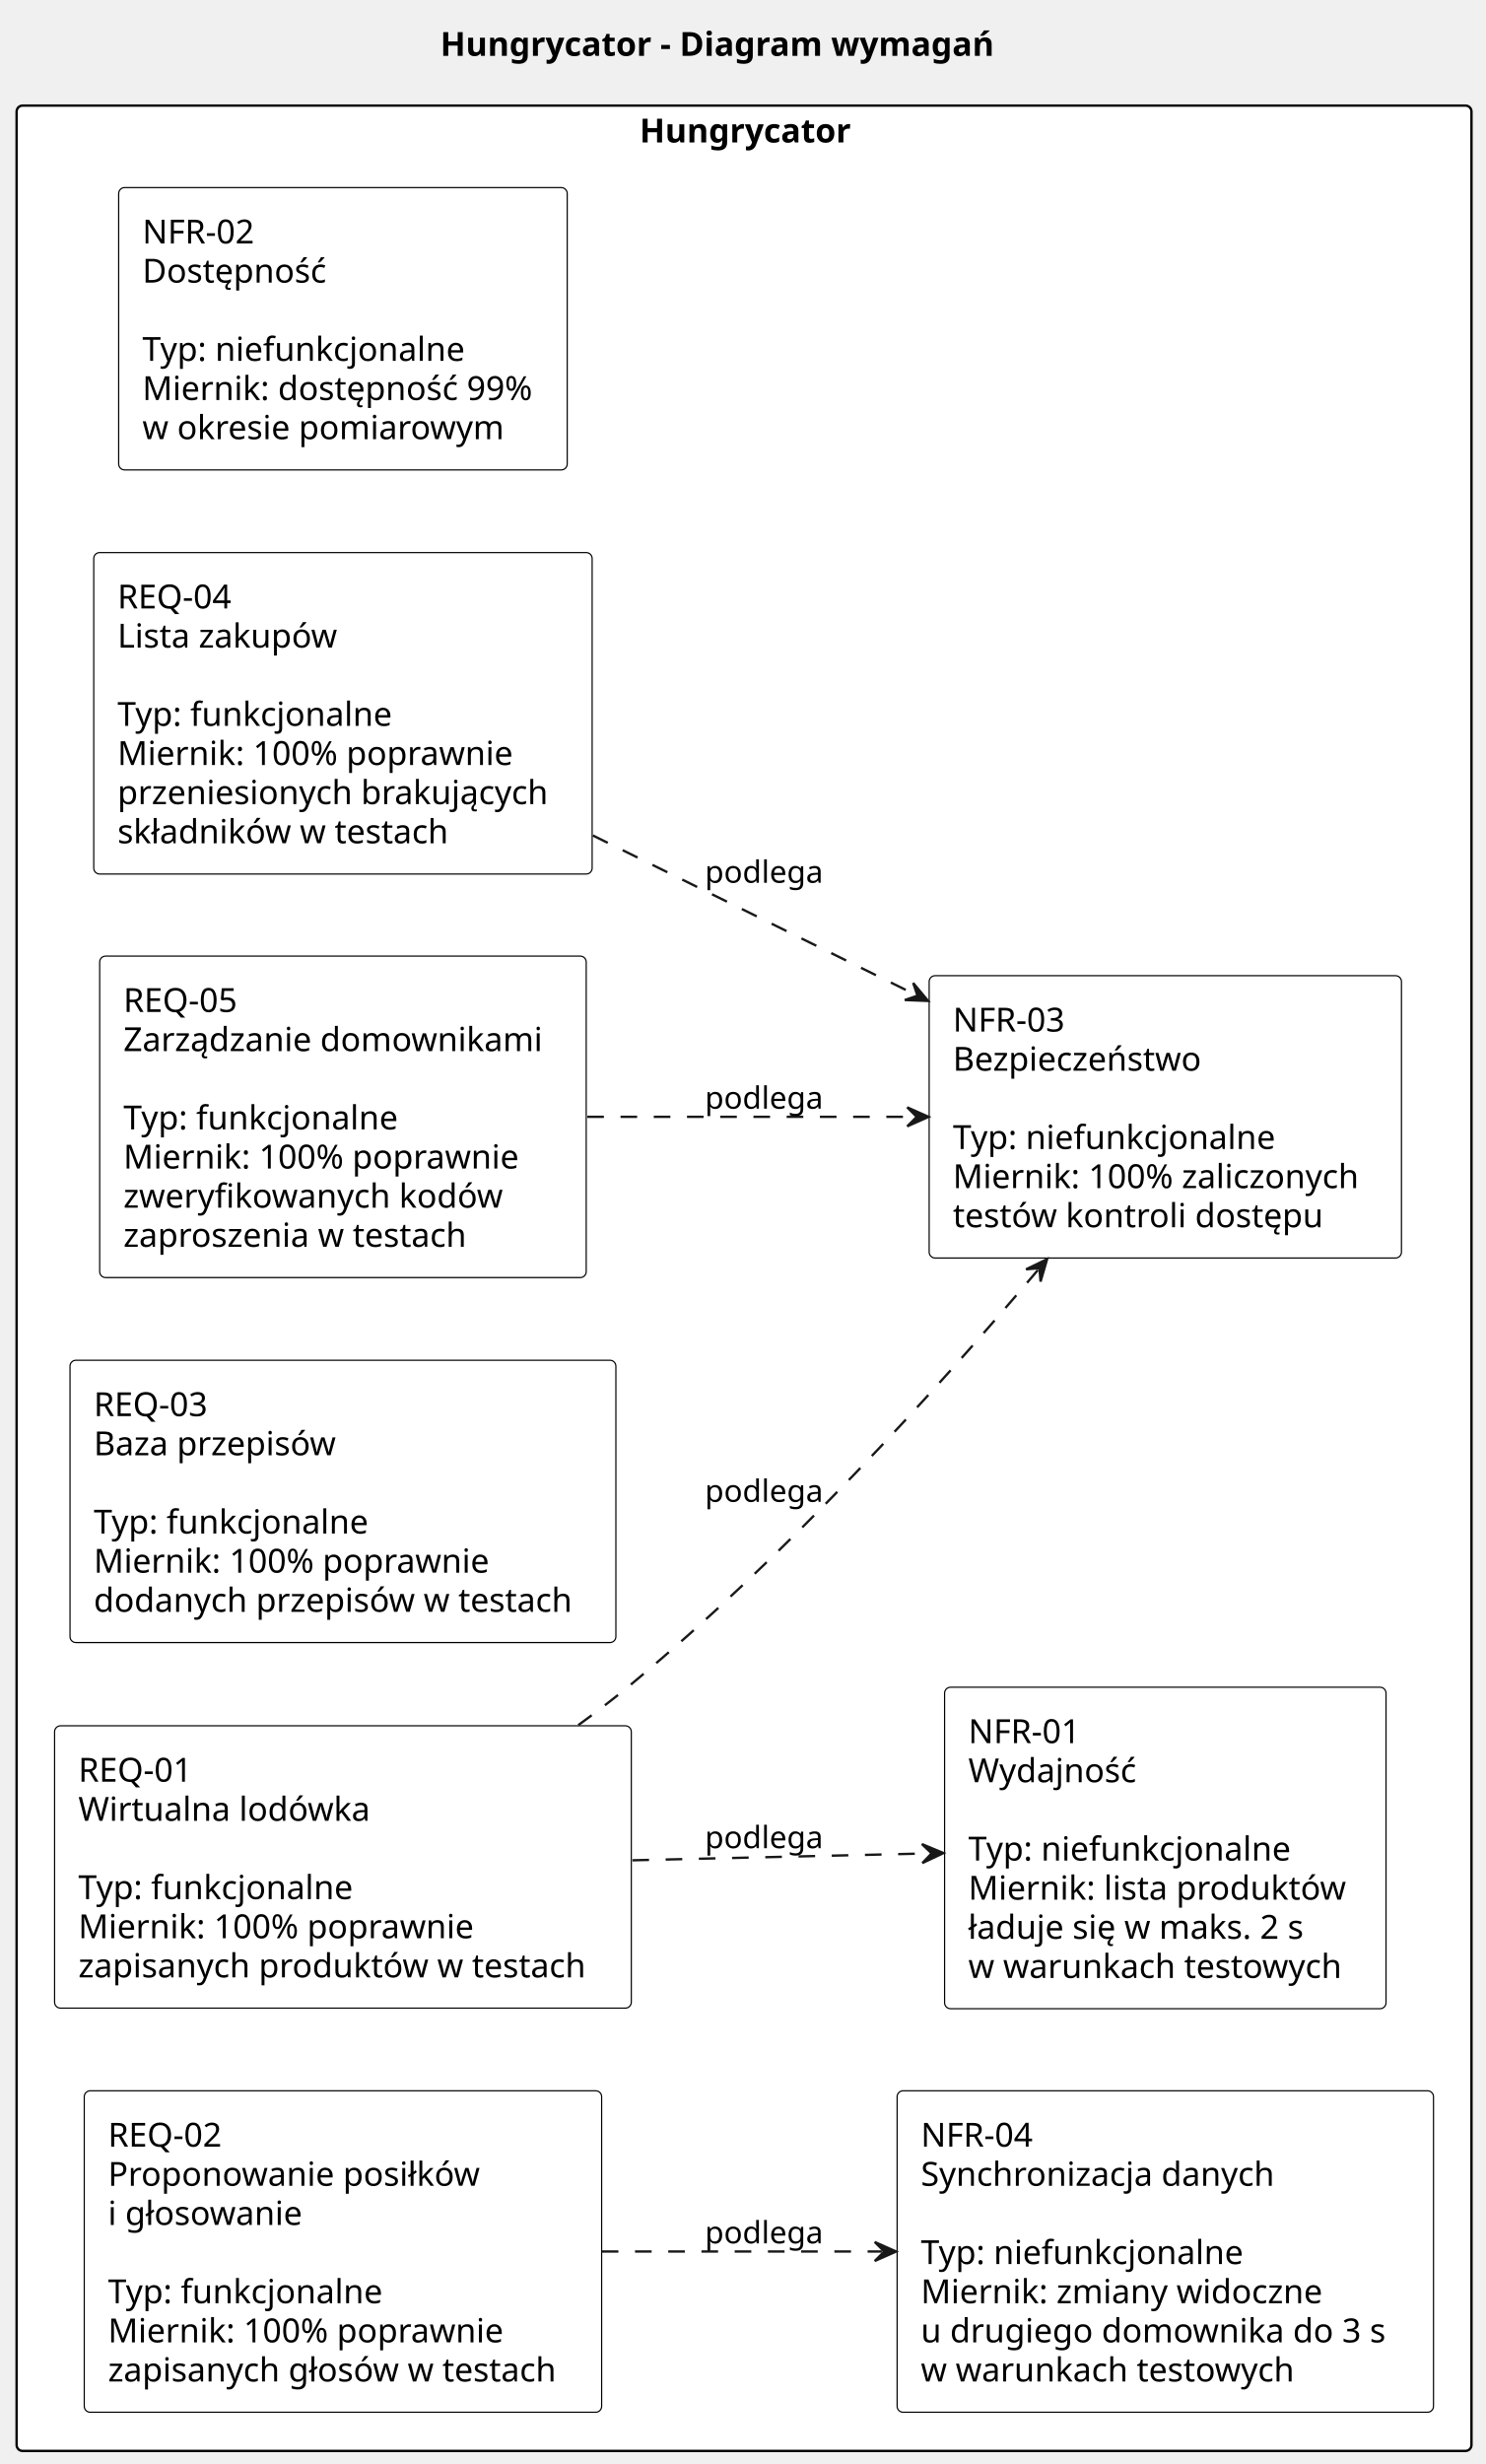
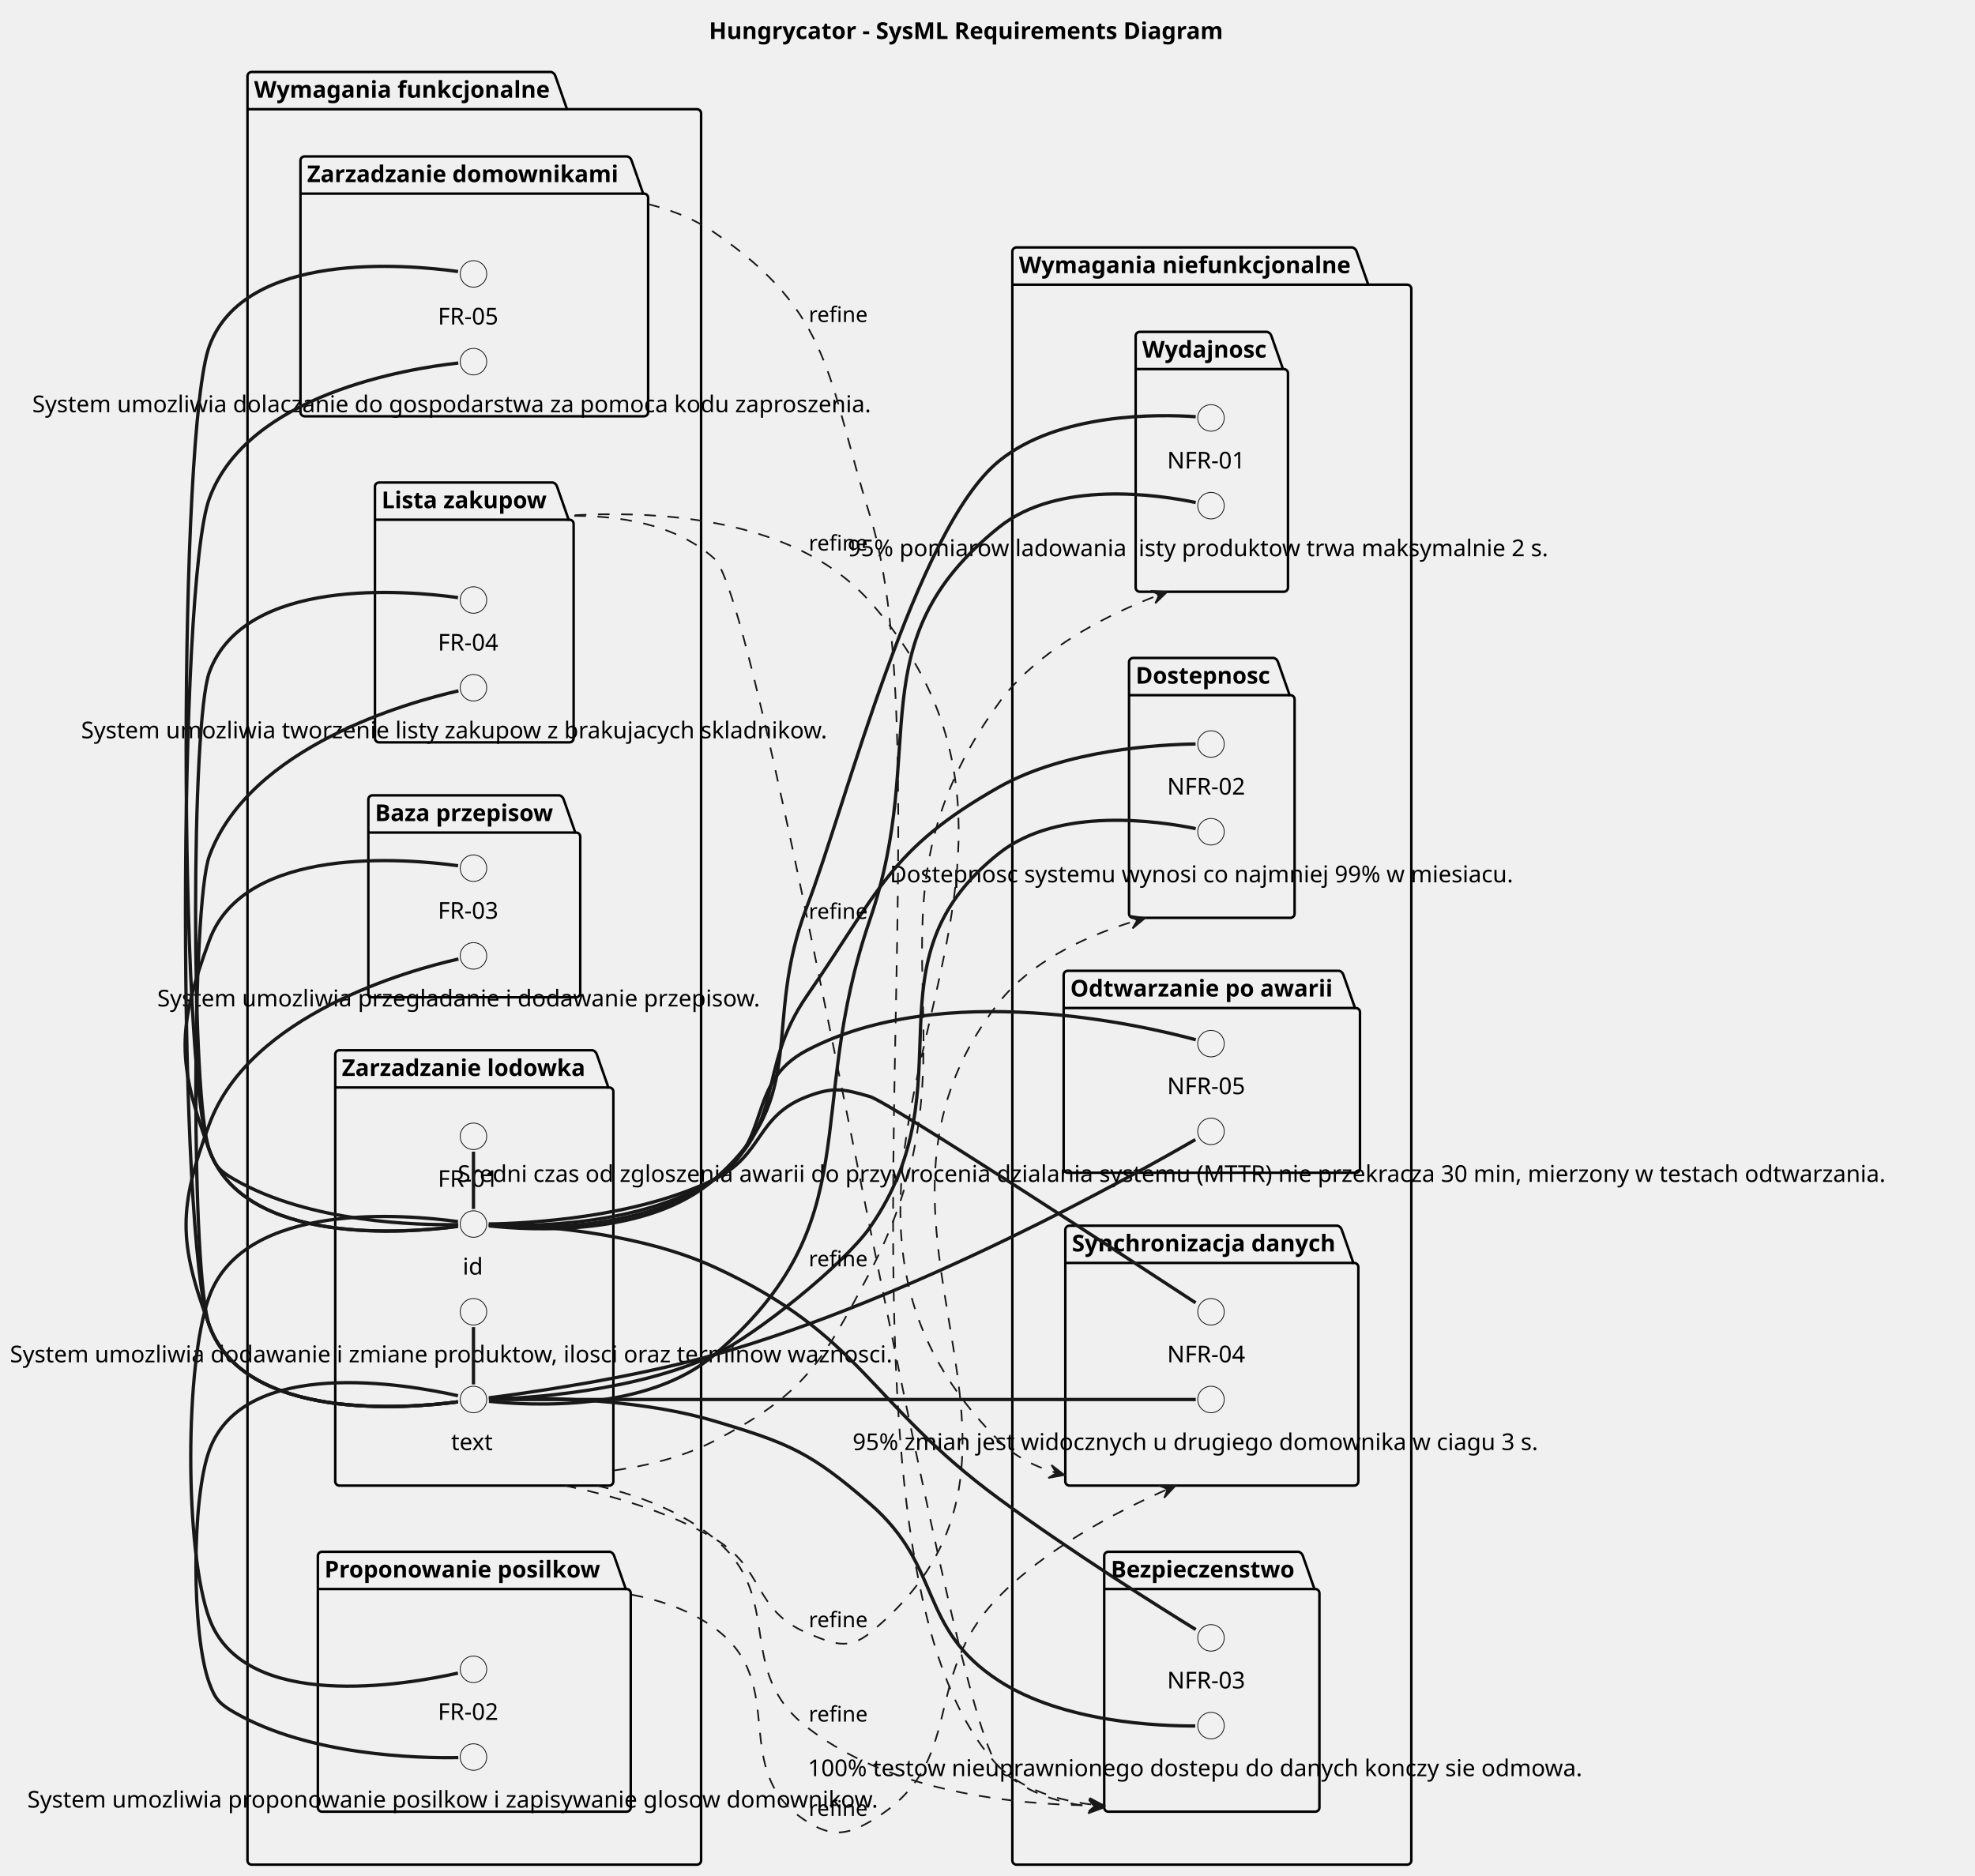
- <svg xmlns="http://www.w3.org/2000/svg" contentStyleType="text/css" height="1038px" preserveAspectRatio="none" style="width:626px;height:1038px;background:#FFFFFF;" version="1.1" viewBox="0 0 626 1038" width="626px" zoomAndPan="magnify">
+ <svg xmlns="http://www.w3.org/2000/svg" contentStyleType="text/css" height="1133px" preserveAspectRatio="none" style="width:1193px;height:1133px;background:#FFFFFF;" version="1.1" viewBox="0 0 1193 1133" width="1193px" zoomAndPan="magnify">
  <defs />
  <g>
-     <text fill="#000000" font-family="sans-serif" font-size="14" font-weight="bold" lengthAdjust="spacing" textLength="241" x="185.5" y="23.535">Hungrycator - Diagram wymagań</text>
-     <g id="cluster_Hungrycator">
-       <rect fill="#FFFFFF" height="988" rx="2.5" ry="2.5" style="stroke:#000000;stroke-width:1.0;" width="613" x="7" y="44.488" />
-       <text fill="#000000" font-family="sans-serif" font-size="14" font-weight="bold" lengthAdjust="spacing" textLength="88" x="269.5" y="60.023">Hungrycator</text>
-     </g>
-     <g id="elem_R1">
-       <rect fill="#FFFFFF" height="118.93" rx="2.5" ry="2.5" style="stroke:#000000;stroke-width:0.5;" width="243" x="23" y="727.028" />
-       <text fill="#000000" font-family="sans-serif" font-size="14" lengthAdjust="spacing" textLength="54" x="33" y="750.563">REQ-01</text>
-       <text fill="#000000" font-family="sans-serif" font-size="14" lengthAdjust="spacing" textLength="127" x="33" y="767.052">Wirtualna lodówka</text>
-       <text fill="#000000" font-family="sans-serif" font-size="14" lengthAdjust="spacing" textLength="4" x="33" y="783.54"> </text>
-       <text fill="#000000" font-family="sans-serif" font-size="14" lengthAdjust="spacing" textLength="122" x="33" y="800.028">Typ: funkcjonalne</text>
-       <text fill="#000000" font-family="sans-serif" font-size="14" lengthAdjust="spacing" textLength="172" x="33" y="816.517">Miernik: 100% poprawnie</text>
-       <text fill="#000000" font-family="sans-serif" font-size="14" lengthAdjust="spacing" textLength="223" x="33" y="833.005">zapisanych produktów w testach</text>
-     </g>
-     <g id="elem_R2">
-       <rect fill="#FFFFFF" height="135.418" rx="2.5" ry="2.5" style="stroke:#000000;stroke-width:0.5;" width="218" x="35.5" y="880.778" />
-       <text fill="#000000" font-family="sans-serif" font-size="14" lengthAdjust="spacing" textLength="54" x="45.5" y="904.313">REQ-02</text>
-       <text fill="#000000" font-family="sans-serif" font-size="14" lengthAdjust="spacing" textLength="165" x="45.5" y="920.802">Proponowanie posiłków</text>
-       <text fill="#000000" font-family="sans-serif" font-size="14" lengthAdjust="spacing" textLength="87" x="45.5" y="937.29">i głosowanie</text>
-       <text fill="#000000" font-family="sans-serif" font-size="14" lengthAdjust="spacing" textLength="4" x="45.5" y="953.778"> </text>
-       <text fill="#000000" font-family="sans-serif" font-size="14" lengthAdjust="spacing" textLength="122" x="45.5" y="970.267">Typ: funkcjonalne</text>
-       <text fill="#000000" font-family="sans-serif" font-size="14" lengthAdjust="spacing" textLength="172" x="45.5" y="986.755">Miernik: 100% poprawnie</text>
-       <text fill="#000000" font-family="sans-serif" font-size="14" lengthAdjust="spacing" textLength="198" x="45.5" y="1003.243">zapisanych głosów w testach</text>
-     </g>
-     <g id="elem_R3">
-       <rect fill="#FFFFFF" height="118.93" rx="2.5" ry="2.5" style="stroke:#000000;stroke-width:0.5;" width="230" x="29.5" y="573.028" />
-       <text fill="#000000" font-family="sans-serif" font-size="14" lengthAdjust="spacing" textLength="54" x="39.5" y="596.563">REQ-03</text>
-       <text fill="#000000" font-family="sans-serif" font-size="14" lengthAdjust="spacing" textLength="107" x="39.5" y="613.052">Baza przepisów</text>
-       <text fill="#000000" font-family="sans-serif" font-size="14" lengthAdjust="spacing" textLength="4" x="39.5" y="629.54"> </text>
-       <text fill="#000000" font-family="sans-serif" font-size="14" lengthAdjust="spacing" textLength="122" x="39.5" y="646.028">Typ: funkcjonalne</text>
-       <text fill="#000000" font-family="sans-serif" font-size="14" lengthAdjust="spacing" textLength="172" x="39.5" y="662.517">Miernik: 100% poprawnie</text>
-       <text fill="#000000" font-family="sans-serif" font-size="14" lengthAdjust="spacing" textLength="210" x="39.5" y="679.005">dodanych przepisów w testach</text>
-     </g>
-     <g id="elem_R4">
-       <rect fill="#FFFFFF" height="135.418" rx="2.5" ry="2.5" style="stroke:#000000;stroke-width:0.5;" width="210" x="39.5" y="232.778" />
-       <text fill="#000000" font-family="sans-serif" font-size="14" lengthAdjust="spacing" textLength="54" x="49.5" y="256.313">REQ-04</text>
-       <text fill="#000000" font-family="sans-serif" font-size="14" lengthAdjust="spacing" textLength="97" x="49.5" y="272.802">Lista zakupów</text>
-       <text fill="#000000" font-family="sans-serif" font-size="14" lengthAdjust="spacing" textLength="4" x="49.5" y="289.29"> </text>
-       <text fill="#000000" font-family="sans-serif" font-size="14" lengthAdjust="spacing" textLength="122" x="49.5" y="305.778">Typ: funkcjonalne</text>
-       <text fill="#000000" font-family="sans-serif" font-size="14" lengthAdjust="spacing" textLength="172" x="49.5" y="322.267">Miernik: 100% poprawnie</text>
-       <text fill="#000000" font-family="sans-serif" font-size="14" lengthAdjust="spacing" textLength="190" x="49.5" y="338.755">przeniesionych brakujących</text>
-       <text fill="#000000" font-family="sans-serif" font-size="14" lengthAdjust="spacing" textLength="146" x="49.5" y="355.243">składników w testach</text>
-     </g>
-     <g id="elem_R5">
-       <rect fill="#FFFFFF" height="135.418" rx="2.5" ry="2.5" style="stroke:#000000;stroke-width:0.5;" width="205" x="42" y="402.778" />
-       <text fill="#000000" font-family="sans-serif" font-size="14" lengthAdjust="spacing" textLength="54" x="52" y="426.313">REQ-05</text>
-       <text fill="#000000" font-family="sans-serif" font-size="14" lengthAdjust="spacing" textLength="185" x="52" y="442.802">Zarządzanie domownikami</text>
-       <text fill="#000000" font-family="sans-serif" font-size="14" lengthAdjust="spacing" textLength="4" x="52" y="459.29"> </text>
-       <text fill="#000000" font-family="sans-serif" font-size="14" lengthAdjust="spacing" textLength="122" x="52" y="475.778">Typ: funkcjonalne</text>
-       <text fill="#000000" font-family="sans-serif" font-size="14" lengthAdjust="spacing" textLength="172" x="52" y="492.267">Miernik: 100% poprawnie</text>
-       <text fill="#000000" font-family="sans-serif" font-size="14" lengthAdjust="spacing" textLength="167" x="52" y="508.755">zweryfikowanych kodów</text>
-       <text fill="#000000" font-family="sans-serif" font-size="14" lengthAdjust="spacing" textLength="152" x="52" y="525.243">zaproszenia w testach</text>
-     </g>
-     <g id="elem_N1">
-       <rect fill="#FFFFFF" height="135.418" rx="2.5" ry="2.5" style="stroke:#000000;stroke-width:0.5;" width="186" x="398" y="710.778" />
-       <text fill="#000000" font-family="sans-serif" font-size="14" lengthAdjust="spacing" textLength="53" x="408" y="734.313">NFR-01</text>
-       <text fill="#000000" font-family="sans-serif" font-size="14" lengthAdjust="spacing" textLength="72" x="408" y="750.802">Wydajność</text>
-       <text fill="#000000" font-family="sans-serif" font-size="14" lengthAdjust="spacing" textLength="4" x="408" y="767.29"> </text>
-       <text fill="#000000" font-family="sans-serif" font-size="14" lengthAdjust="spacing" textLength="143" x="408" y="783.778">Typ: niefunkcjonalne</text>
-       <text fill="#000000" font-family="sans-serif" font-size="14" lengthAdjust="spacing" textLength="166" x="408" y="800.267">Miernik: lista produktów</text>
-       <text fill="#000000" font-family="sans-serif" font-size="14" lengthAdjust="spacing" textLength="149" x="408" y="816.755">ładuje się w maks. 2 s</text>
-       <text fill="#000000" font-family="sans-serif" font-size="14" lengthAdjust="spacing" textLength="162" x="408" y="833.243">w warunkach testowych</text>
-     </g>
-     <g id="elem_N2">
-       <rect fill="#FFFFFF" height="118.93" rx="2.5" ry="2.5" style="stroke:#000000;stroke-width:0.5;" width="189" x="50" y="79.028" />
-       <text fill="#000000" font-family="sans-serif" font-size="14" lengthAdjust="spacing" textLength="53" x="60" y="102.563">NFR-02</text>
-       <text fill="#000000" font-family="sans-serif" font-size="14" lengthAdjust="spacing" textLength="80" x="60" y="119.052">Dostępność</text>
-       <text fill="#000000" font-family="sans-serif" font-size="14" lengthAdjust="spacing" textLength="4" x="60" y="135.54"> </text>
-       <text fill="#000000" font-family="sans-serif" font-size="14" lengthAdjust="spacing" textLength="143" x="60" y="152.028">Typ: niefunkcjonalne</text>
-       <text fill="#000000" font-family="sans-serif" font-size="14" lengthAdjust="spacing" textLength="169" x="60" y="168.517">Miernik: dostępność 99%</text>
-       <text fill="#000000" font-family="sans-serif" font-size="14" lengthAdjust="spacing" textLength="158" x="60" y="185.005">w okresie pomiarowym</text>
-     </g>
-     <g id="elem_N3">
-       <rect fill="#FFFFFF" height="118.93" rx="2.5" ry="2.5" style="stroke:#000000;stroke-width:0.5;" width="199" x="391.5" y="411.028" />
-       <text fill="#000000" font-family="sans-serif" font-size="14" lengthAdjust="spacing" textLength="53" x="401.5" y="434.563">NFR-03</text>
-       <text fill="#000000" font-family="sans-serif" font-size="14" lengthAdjust="spacing" textLength="109" x="401.5" y="451.052">Bezpieczeństwo</text>
-       <text fill="#000000" font-family="sans-serif" font-size="14" lengthAdjust="spacing" textLength="4" x="401.5" y="467.54"> </text>
-       <text fill="#000000" font-family="sans-serif" font-size="14" lengthAdjust="spacing" textLength="143" x="401.5" y="484.028">Typ: niefunkcjonalne</text>
-       <text fill="#000000" font-family="sans-serif" font-size="14" lengthAdjust="spacing" textLength="179" x="401.5" y="500.517">Miernik: 100% zaliczonych</text>
-       <text fill="#000000" font-family="sans-serif" font-size="14" lengthAdjust="spacing" textLength="163" x="401.5" y="517.005">testów kontroli dostępu</text>
-     </g>
-     <g id="elem_N4">
-       <rect fill="#FFFFFF" height="135.418" rx="2.5" ry="2.5" style="stroke:#000000;stroke-width:0.5;" width="226" x="378" y="880.778" />
-       <text fill="#000000" font-family="sans-serif" font-size="14" lengthAdjust="spacing" textLength="53" x="388" y="904.313">NFR-04</text>
-       <text fill="#000000" font-family="sans-serif" font-size="14" lengthAdjust="spacing" textLength="156" x="388" y="920.802">Synchronizacja danych</text>
-       <text fill="#000000" font-family="sans-serif" font-size="14" lengthAdjust="spacing" textLength="4" x="388" y="937.29"> </text>
-       <text fill="#000000" font-family="sans-serif" font-size="14" lengthAdjust="spacing" textLength="143" x="388" y="953.778">Typ: niefunkcjonalne</text>
-       <text fill="#000000" font-family="sans-serif" font-size="14" lengthAdjust="spacing" textLength="177" x="388" y="970.267">Miernik: zmiany widoczne</text>
-       <text fill="#000000" font-family="sans-serif" font-size="14" lengthAdjust="spacing" textLength="206" x="388" y="986.755">u drugiego domownika do 3 s</text>
-       <text fill="#000000" font-family="sans-serif" font-size="14" lengthAdjust="spacing" textLength="162" x="388" y="1003.243">w warunkach testowych</text>
-     </g>
-     <g id="link_R1_N1">
-       <path d="M266.47,783.678 C309.51,782.678 351.252,781.707 391.532,780.777 " fill="none" id="R1-to-N1" style="stroke:#181818;stroke-width:1.0;stroke-dasharray:7.0,7.0;" />
-       <polygon fill="#181818" points="397.53,780.638,388.44,776.847,392.531,780.754,388.625,784.845,397.53,780.638" style="stroke:#181818;stroke-width:1.0;" />
-       <text fill="#000000" font-family="sans-serif" font-size="13" lengthAdjust="spacing" textLength="50" x="297" y="778.577">podlega</text>
-     </g>
-     <g id="link_R1_N3">
-       <path d="M243.66,726.738 C251.39,721.138 258.93,715.358 266,709.488 C332.05,654.618 394.244,585.908 437.324,535.008 " fill="none" id="R1-to-N3" style="stroke:#181818;stroke-width:1.0;stroke-dasharray:7.0,7.0;" />
-       <polygon fill="#181818" points="441.2,530.428,432.332,534.714,437.97,534.245,438.439,539.882,441.2,530.428" style="stroke:#181818;stroke-width:1.0;" />
-       <text fill="#000000" font-family="sans-serif" font-size="13" lengthAdjust="spacing" textLength="50" x="297" y="632.677">podlega</text>
-     </g>
-     <g id="link_R2_N4">
-       <path d="M253.56,948.488 C293.02,948.488 331.73,948.488 371.57,948.488 " fill="none" id="R2-to-N4" style="stroke:#181818;stroke-width:1.0;stroke-dasharray:7.0,7.0;" />
-       <polygon fill="#181818" points="377.57,948.488,368.57,944.488,372.57,948.488,368.57,952.488,377.57,948.488" style="stroke:#181818;stroke-width:1.0;" />
-       <text fill="#000000" font-family="sans-serif" font-size="13" lengthAdjust="spacing" textLength="50" x="297" y="945.057">podlega</text>
-     </g>
-     <g id="link_R4_N3">
-       <path d="M249.8,351.958 C294.65,374.088 341.449,397.183 385.689,419.013 " fill="none" id="R4-to-N3" style="stroke:#181818;stroke-width:1.0;stroke-dasharray:7.0,7.0;" />
-       <polygon fill="#181818" points="391.07,421.668,384.769,414.099,386.586,419.456,381.229,421.273,391.07,421.668" style="stroke:#181818;stroke-width:1.0;" />
-       <text fill="#000000" font-family="sans-serif" font-size="13" lengthAdjust="spacing" textLength="50" x="297" y="371.877">podlega</text>
-     </g>
-     <g id="link_R5_N3">
-       <path d="M247.46,470.488 C292.9,470.488 340.21,470.488 385.26,470.488 " fill="none" id="R5-to-N3" style="stroke:#181818;stroke-width:1.0;stroke-dasharray:7.0,7.0;" />
-       <polygon fill="#181818" points="391.26,470.488,382.26,466.488,386.26,470.488,382.26,474.488,391.26,470.488" style="stroke:#181818;stroke-width:1.0;" />
-       <text fill="#000000" font-family="sans-serif" font-size="13" lengthAdjust="spacing" textLength="50" x="297" y="467.057">podlega</text>
+     <text fill="#000000" font-family="sans-serif" font-size="14" font-weight="bold" lengthAdjust="spacing" textLength="323" x="428.25" y="23.535">Hungrycator - SysML Requirements Diagram</text>
+     <g id="cluster_Wymagania funkcjonalne">
+       <path d="M152,43.488 L333,43.488 A3.75,3.75 0 0 1 335.5,45.988 L342.5,65.977 L421,65.977 A2.5,2.5 0 0 1 423.5,68.477 L423.5,1123.988 A2.5,2.5 0 0 1 421,1126.488 L152,1126.488 A2.5,2.5 0 0 1 149.5,1123.988 L149.5,45.988 A2.5,2.5 0 0 1 152,43.488 " fill="none" style="stroke:#000000;stroke-width:1.5;" />
+       <line style="stroke:#000000;stroke-width:1.5;" x1="149.5" x2="342.5" y1="65.977" y2="65.977" />
+       <text fill="#000000" font-family="sans-serif" font-size="14" font-weight="bold" lengthAdjust="spacing" textLength="180" x="153.5" y="59.023">Wymagania funkcjonalne</text>
+     </g>
+     <g id="cluster_FR01">
+       <path d="M205,634.488 L358,634.488 A3.75,3.75 0 0 1 360.5,636.988 L367.5,656.977 L368,656.977 A2.5,2.5 0 0 1 370.5,659.477 L370.5,894.988 A2.5,2.5 0 0 1 368,897.488 L205,897.488 A2.5,2.5 0 0 1 202.5,894.988 L202.5,636.988 A2.5,2.5 0 0 1 205,634.488 " fill="none" style="stroke:#000000;stroke-width:1.5;" />
+       <line style="stroke:#000000;stroke-width:1.5;" x1="202.5" x2="367.5" y1="656.977" y2="656.977" />
+       <text fill="#000000" font-family="sans-serif" font-size="14" font-weight="bold" lengthAdjust="spacing" textLength="152" x="206.5" y="650.023">Zarzadzanie lodowka</text>
+     </g>
+     <g id="cluster_FR02">
+       <path d="M194.5,937.488 L368.5,937.488 A3.75,3.75 0 0 1 371,939.988 L378,959.977 L378.5,959.977 A2.5,2.5 0 0 1 381,962.477 L381,1091.988 A2.5,2.5 0 0 1 378.5,1094.488 L194.5,1094.488 A2.5,2.5 0 0 1 192,1091.988 L192,939.988 A2.5,2.5 0 0 1 194.5,937.488 " fill="none" style="stroke:#000000;stroke-width:1.5;" />
+       <line style="stroke:#000000;stroke-width:1.5;" x1="192" x2="378" y1="959.977" y2="959.977" />
+       <text fill="#000000" font-family="sans-serif" font-size="14" font-weight="bold" lengthAdjust="spacing" textLength="173" x="196" y="953.023">Proponowanie posilkow</text>
+     </g>
+     <g id="cluster_FR03">
+       <path d="M225,480.488 L338,480.488 A3.75,3.75 0 0 1 340.5,482.988 L347.5,502.977 L348,502.977 A2.5,2.5 0 0 1 350.5,505.477 L350.5,599.988 A2.5,2.5 0 0 1 348,602.488 L225,602.488 A2.5,2.5 0 0 1 222.5,599.988 L222.5,482.988 A2.5,2.5 0 0 1 225,480.488 " fill="none" style="stroke:#000000;stroke-width:1.5;" />
+       <line style="stroke:#000000;stroke-width:1.5;" x1="222.5" x2="347.5" y1="502.977" y2="502.977" />
+       <text fill="#000000" font-family="sans-serif" font-size="14" font-weight="bold" lengthAdjust="spacing" textLength="112" x="226.5" y="496.023">Baza przepisow</text>
+     </g>
+     <g id="cluster_FR04">
+       <path d="M229,291.488 L334,291.488 A3.75,3.75 0 0 1 336.5,293.988 L343.5,313.977 L344,313.977 A2.5,2.5 0 0 1 346.5,316.477 L346.5,445.988 A2.5,2.5 0 0 1 344,448.488 L229,448.488 A2.5,2.5 0 0 1 226.5,445.988 L226.5,293.988 A2.5,2.5 0 0 1 229,291.488 " fill="none" style="stroke:#000000;stroke-width:1.5;" />
+       <line style="stroke:#000000;stroke-width:1.5;" x1="226.5" x2="343.5" y1="313.977" y2="313.977" />
+       <text fill="#000000" font-family="sans-serif" font-size="14" font-weight="bold" lengthAdjust="spacing" textLength="104" x="230.5" y="307.023">Lista zakupow</text>
+     </g>
+     <g id="cluster_FR05">
+       <path d="M184,94.488 L379,94.488 A3.75,3.75 0 0 1 381.5,96.988 L388.5,116.977 L389,116.977 A2.5,2.5 0 0 1 391.5,119.477 L391.5,248.988 A2.5,2.5 0 0 1 389,251.488 L184,251.488 A2.5,2.5 0 0 1 181.5,248.988 L181.5,96.988 A2.5,2.5 0 0 1 184,94.488 " fill="none" style="stroke:#000000;stroke-width:1.5;" />
+       <line style="stroke:#000000;stroke-width:1.5;" x1="181.5" x2="388.5" y1="116.977" y2="116.977" />
+       <text fill="#000000" font-family="sans-serif" font-size="14" font-weight="bold" lengthAdjust="spacing" textLength="194" x="185.5" y="110.023">Zarzadzanie domownikami</text>
+     </g>
+     <g id="cluster_Wymagania niefunkcjonalne">
+       <path d="M614,149.488 L817,149.488 A3.75,3.75 0 0 1 819.5,151.988 L826.5,171.977 L850,171.977 A2.5,2.5 0 0 1 852.5,174.477 L852.5,1123.988 A2.5,2.5 0 0 1 850,1126.488 L614,1126.488 A2.5,2.5 0 0 1 611.5,1123.988 L611.5,151.988 A2.5,2.5 0 0 1 614,149.488 " fill="none" style="stroke:#000000;stroke-width:1.5;" />
+       <line style="stroke:#000000;stroke-width:1.5;" x1="611.5" x2="826.5" y1="171.977" y2="171.977" />
+       <text fill="#000000" font-family="sans-serif" font-size="14" font-weight="bold" lengthAdjust="spacing" textLength="202" x="615.5" y="165.023">Wymagania niefunkcjonalne</text>
+     </g>
+     <g id="cluster_NFR01">
+       <path d="M688.5,200.488 L765.5,200.488 A3.75,3.75 0 0 1 768,202.988 L775,222.977 L775.5,222.977 A2.5,2.5 0 0 1 778,225.477 L778,354.988 A2.5,2.5 0 0 1 775.5,357.488 L688.5,357.488 A2.5,2.5 0 0 1 686,354.988 L686,202.988 A2.5,2.5 0 0 1 688.5,200.488 " fill="none" style="stroke:#000000;stroke-width:1.5;" />
+       <line style="stroke:#000000;stroke-width:1.5;" x1="686" x2="775" y1="222.977" y2="222.977" />
+       <text fill="#000000" font-family="sans-serif" font-size="14" font-weight="bold" lengthAdjust="spacing" textLength="76" x="690" y="216.023">Wydajnosc</text>
+     </g>
+     <g id="cluster_NFR02">
+       <path d="M684.5,397.488 L769.5,397.488 A3.75,3.75 0 0 1 772,399.988 L779,419.977 L779.5,419.977 A2.5,2.5 0 0 1 782,422.477 L782,551.988 A2.5,2.5 0 0 1 779.5,554.488 L684.5,554.488 A2.5,2.5 0 0 1 682,551.988 L682,399.988 A2.5,2.5 0 0 1 684.5,397.488 " fill="none" style="stroke:#000000;stroke-width:1.5;" />
+       <line style="stroke:#000000;stroke-width:1.5;" x1="682" x2="779" y1="419.977" y2="419.977" />
+       <text fill="#000000" font-family="sans-serif" font-size="14" font-weight="bold" lengthAdjust="spacing" textLength="84" x="686" y="413.023">Dostepnosc</text>
+     </g>
+     <g id="cluster_NFR03">
+       <path d="M669.5,937.488 L784.5,937.488 A3.75,3.75 0 0 1 787,939.988 L794,959.977 L794.5,959.977 A2.5,2.5 0 0 1 797,962.477 L797,1091.988 A2.5,2.5 0 0 1 794.5,1094.488 L669.5,1094.488 A2.5,2.5 0 0 1 667,1091.988 L667,939.988 A2.5,2.5 0 0 1 669.5,937.488 " fill="none" style="stroke:#000000;stroke-width:1.5;" />
+       <line style="stroke:#000000;stroke-width:1.5;" x1="667" x2="794" y1="959.977" y2="959.977" />
+       <text fill="#000000" font-family="sans-serif" font-size="14" font-weight="bold" lengthAdjust="spacing" textLength="114" x="671" y="953.023">Bezpieczenstwo</text>
+     </g>
+     <g id="cluster_NFR04">
+       <path d="M646,740.488 L808,740.488 A3.75,3.75 0 0 1 810.5,742.988 L817.5,762.977 L818,762.977 A2.5,2.5 0 0 1 820.5,765.477 L820.5,894.988 A2.5,2.5 0 0 1 818,897.488 L646,897.488 A2.5,2.5 0 0 1 643.5,894.988 L643.5,742.988 A2.5,2.5 0 0 1 646,740.488 " fill="none" style="stroke:#000000;stroke-width:1.5;" />
+       <line style="stroke:#000000;stroke-width:1.5;" x1="643.5" x2="817.5" y1="762.977" y2="762.977" />
+       <text fill="#000000" font-family="sans-serif" font-size="14" font-weight="bold" lengthAdjust="spacing" textLength="161" x="647.5" y="756.023">Synchronizacja danych</text>
+     </g>
+     <g id="cluster_NFR05">
+       <path d="M645,586.488 L809,586.488 A3.75,3.75 0 0 1 811.5,588.988 L818.5,608.977 L819,608.977 A2.5,2.5 0 0 1 821.5,611.477 L821.5,705.988 A2.5,2.5 0 0 1 819,708.488 L645,708.488 A2.5,2.5 0 0 1 642.5,705.988 L642.5,588.988 A2.5,2.5 0 0 1 645,586.488 " fill="none" style="stroke:#000000;stroke-width:1.5;" />
+       <line style="stroke:#000000;stroke-width:1.5;" x1="642.5" x2="818.5" y1="608.977" y2="608.977" />
+       <text fill="#000000" font-family="sans-serif" font-size="14" font-weight="bold" lengthAdjust="spacing" textLength="163" x="646.5" y="602.023">Odtwarzanie po awarii</text>
+     </g>
+     <g id="elem_id">
+       <ellipse cx="286" cy="739.488" fill="#F1F1F1" rx="8" ry="8" style="stroke:#181818;stroke-width:0.5;" />
+       <text fill="#000000" font-family="sans-serif" font-size="14" lengthAdjust="spacing" textLength="13" x="279.5" y="770.023">id</text>
+     </g>
+     <g id="elem_FR-01">
+       <ellipse cx="286" cy="686.488" fill="#F1F1F1" rx="8" ry="8" style="stroke:#181818;stroke-width:0.5;" />
+       <text fill="#000000" font-family="sans-serif" font-size="14" lengthAdjust="spacing" textLength="43" x="264.5" y="717.023">FR-01</text>
+     </g>
+     <g id="elem_text">
+       <ellipse cx="286" cy="845.488" fill="#F1F1F1" rx="8" ry="8" style="stroke:#181818;stroke-width:0.5;" />
+       <text fill="#000000" font-family="sans-serif" font-size="14" lengthAdjust="spacing" textLength="27" x="272.5" y="876.023">text</text>
+     </g>
+     <g id="elem_System umozliwia dodawanie i zmiane produktow, ilosci oraz terminow waznosci.">
+       <ellipse cx="286" cy="792.488" fill="#F1F1F1" rx="8" ry="8" style="stroke:#181818;stroke-width:0.5;" />
+       <text fill="#000000" font-family="sans-serif" font-size="14" lengthAdjust="spacing" textLength="560" x="6" y="823.023">System umozliwia dodawanie i zmiane produktow, ilosci oraz terminow waznosci.</text>
+     </g>
+     <g id="elem_FR-02">
+       <ellipse cx="286" cy="1008.488" fill="#F1F1F1" rx="8" ry="8" style="stroke:#181818;stroke-width:0.5;" />
+       <text fill="#000000" font-family="sans-serif" font-size="14" lengthAdjust="spacing" textLength="43" x="264.5" y="1039.023">FR-02</text>
+     </g>
+     <g id="elem_System umozliwia proponowanie posilkow i zapisywanie glosow domownikow.">
+       <ellipse cx="286" cy="1061.488" fill="#F1F1F1" rx="8" ry="8" style="stroke:#181818;stroke-width:0.5;" />
+       <text fill="#000000" font-family="sans-serif" font-size="14" lengthAdjust="spacing" textLength="539" x="16.5" y="1092.023">System umozliwia proponowanie posilkow i zapisywanie glosow domownikow.</text>
+     </g>
+     <g id="elem_FR-03">
+       <ellipse cx="286" cy="524.488" fill="#F1F1F1" rx="8" ry="8" style="stroke:#181818;stroke-width:0.5;" />
+       <text fill="#000000" font-family="sans-serif" font-size="14" lengthAdjust="spacing" textLength="43" x="264.5" y="555.023">FR-03</text>
+     </g>
+     <g id="elem_System umozliwia przegladanie i dodawanie przepisow.">
+       <ellipse cx="286" cy="577.488" fill="#F1F1F1" rx="8" ry="8" style="stroke:#181818;stroke-width:0.5;" />
+       <text fill="#000000" font-family="sans-serif" font-size="14" lengthAdjust="spacing" textLength="382" x="95" y="608.023">System umozliwia przegladanie i dodawanie przepisow.</text>
+     </g>
+     <g id="elem_FR-04">
+       <ellipse cx="286" cy="362.488" fill="#F1F1F1" rx="8" ry="8" style="stroke:#181818;stroke-width:0.5;" />
+       <text fill="#000000" font-family="sans-serif" font-size="14" lengthAdjust="spacing" textLength="43" x="264.5" y="393.023">FR-04</text>
+     </g>
+     <g id="elem_System umozliwia tworzenie listy zakupow z brakujacych skladnikow.">
+       <ellipse cx="286" cy="415.488" fill="#F1F1F1" rx="8" ry="8" style="stroke:#181818;stroke-width:0.5;" />
+       <text fill="#000000" font-family="sans-serif" font-size="14" lengthAdjust="spacing" textLength="474" x="49" y="446.023">System umozliwia tworzenie listy zakupow z brakujacych skladnikow.</text>
+     </g>
+     <g id="elem_FR-05">
+       <ellipse cx="286" cy="165.488" fill="#F1F1F1" rx="8" ry="8" style="stroke:#181818;stroke-width:0.5;" />
+       <text fill="#000000" font-family="sans-serif" font-size="14" lengthAdjust="spacing" textLength="43" x="264.5" y="196.023">FR-05</text>
+     </g>
+     <g id="elem_System umozliwia dolaczanie do gospodarstwa za pomoca kodu zaproszenia.">
+       <ellipse cx="286" cy="218.488" fill="#F1F1F1" rx="8" ry="8" style="stroke:#181818;stroke-width:0.5;" />
+       <text fill="#000000" font-family="sans-serif" font-size="14" lengthAdjust="spacing" textLength="533" x="19.5" y="249.023">System umozliwia dolaczanie do gospodarstwa za pomoca kodu zaproszenia.</text>
+     </g>
+     <g id="elem_NFR-01">
+       <ellipse cx="731.5" cy="252.488" fill="#F1F1F1" rx="8" ry="8" style="stroke:#181818;stroke-width:0.5;" />
+       <text fill="#000000" font-family="sans-serif" font-size="14" lengthAdjust="spacing" textLength="53" x="705" y="283.023">NFR-01</text>
+     </g>
+     <g id="elem_95% pomiarow ladowania listy produktow trwa maksymalnie 2 s.">
+       <ellipse cx="731.5" cy="305.488" fill="#F1F1F1" rx="8" ry="8" style="stroke:#181818;stroke-width:0.5;" />
+       <text fill="#000000" font-family="sans-serif" font-size="14" lengthAdjust="spacing" textLength="439" x="512" y="336.023">95% pomiarow ladowania listy produktow trwa maksymalnie 2 s.</text>
+     </g>
+     <g id="elem_NFR-02">
+       <ellipse cx="731.5" cy="449.488" fill="#F1F1F1" rx="8" ry="8" style="stroke:#181818;stroke-width:0.5;" />
+       <text fill="#000000" font-family="sans-serif" font-size="14" lengthAdjust="spacing" textLength="53" x="705" y="480.023">NFR-02</text>
+     </g>
+     <g id="elem_Dostepnosc systemu wynosi co najmniej 99% w miesiacu.">
+       <ellipse cx="731.5" cy="502.488" fill="#F1F1F1" rx="8" ry="8" style="stroke:#181818;stroke-width:0.5;" />
+       <text fill="#000000" font-family="sans-serif" font-size="14" lengthAdjust="spacing" textLength="388" x="537.5" y="533.023">Dostepnosc systemu wynosi co najmniej 99% w miesiacu.</text>
+     </g>
+     <g id="elem_NFR-03">
+       <ellipse cx="731.5" cy="989.488" fill="#F1F1F1" rx="8" ry="8" style="stroke:#181818;stroke-width:0.5;" />
+       <text fill="#000000" font-family="sans-serif" font-size="14" lengthAdjust="spacing" textLength="53" x="705" y="1020.023">NFR-03</text>
+     </g>
+     <g id="elem_100% testow nieuprawnionego dostepu do danych konczy sie odmowa.">
+       <ellipse cx="731.5" cy="1042.488" fill="#F1F1F1" rx="8" ry="8" style="stroke:#181818;stroke-width:0.5;" />
+       <text fill="#000000" font-family="sans-serif" font-size="14" lengthAdjust="spacing" textLength="487" x="488" y="1073.023">100% testow nieuprawnionego dostepu do danych konczy sie odmowa.</text>
+     </g>
+     <g id="elem_NFR-04">
+       <ellipse cx="731.5" cy="792.488" fill="#F1F1F1" rx="8" ry="8" style="stroke:#181818;stroke-width:0.5;" />
+       <text fill="#000000" font-family="sans-serif" font-size="14" lengthAdjust="spacing" textLength="53" x="705" y="823.023">NFR-04</text>
+     </g>
+     <g id="elem_95% zmian jest widocznych u drugiego domownika w ciagu 3 s.">
+       <ellipse cx="731.5" cy="845.488" fill="#F1F1F1" rx="8" ry="8" style="stroke:#181818;stroke-width:0.5;" />
+       <text fill="#000000" font-family="sans-serif" font-size="14" lengthAdjust="spacing" textLength="433" x="515" y="876.023">95% zmian jest widocznych u drugiego domownika w ciagu 3 s.</text>
+     </g>
+     <g id="elem_NFR-05">
+       <ellipse cx="731.5" cy="630.488" fill="#F1F1F1" rx="8" ry="8" style="stroke:#181818;stroke-width:0.5;" />
+       <text fill="#000000" font-family="sans-serif" font-size="14" lengthAdjust="spacing" textLength="53" x="705" y="661.023">NFR-05</text>
+     </g>
+     <g id="elem_Sredni czas od zgloszenia awarii do przywrocenia dzialania systemu (MTTR) nie przekracza 30 min, mierzony w testach odtwarzania.">
+       <ellipse cx="731.5" cy="683.488" fill="#F1F1F1" rx="8" ry="8" style="stroke:#181818;stroke-width:0.5;" />
+       <text fill="#000000" font-family="sans-serif" font-size="14" lengthAdjust="spacing" textLength="910" x="276.5" y="714.023">Sredni czas od zgloszenia awarii do przywrocenia dzialania systemu (MTTR) nie przekracza 30 min, mierzony w testach odtwarzania.</text>
+     </g>
+     <g id="link_id_FR-01">
+       <path d="M286,730.378 C286,718.838 286,707.288 286,695.748 " fill="none" id="id-FR-01" style="stroke:#181818;stroke-width:2.0;" />
+     </g>
+     <g id="link_text_System umozliwia dodawanie i zmiane produktow, ilosci oraz terminow waznosci.">
+       <path d="M286,836.378 C286,824.838 286,813.288 286,801.748 " fill="none" id="text-System umozliwia dodawanie i zmiane produktow, ilosci oraz terminow waznosci." style="stroke:#181818;stroke-width:2.0;" />
+     </g>
+     <g id="link_id_FR-02">
+       <path d="M276.68,738.028 C245.86,733.768 147.91,725.108 126.5,782.988 C111.46,823.628 111.46,937.348 126.5,977.988 C147.53,1034.838 245.73,1017.708 276.65,1010.768 " fill="none" id="id-FR-02" style="stroke:#181818;stroke-width:2.0;" />
+     </g>
+     <g id="link_text_System umozliwia proponowanie posilkow i zapisywanie glosow domownikow.">
+       <path d="M276.65,843.208 C245.73,836.268 147.53,819.138 126.5,875.988 C115.63,905.378 115.63,987.598 126.5,1016.988 C130.05,1026.598 132.63,1029.368 141.5,1034.488 C187.03,1060.768 252.85,1062.238 276.82,1061.808 " fill="none" id="text-System umozliwia proponowanie posilkow i zapisywanie glosow domownikow." style="stroke:#181818;stroke-width:2.0;" />
+     </g>
+     <g id="link_id_FR-03">
+       <path d="M276.82,739.808 C252.85,740.238 187.03,738.768 141.5,712.488 C132.63,707.368 130.05,704.598 126.5,694.988 C106.91,642.048 106.91,620.928 126.5,567.988 C147.91,510.108 245.86,518.768 276.68,523.028 " fill="none" id="id-FR-03" style="stroke:#181818;stroke-width:2.0;" />
+     </g>
+     <g id="link_text_System umozliwia przegladanie i dodawanie przepisow.">
+       <path d="M276.68,846.888 C245.87,850.948 147.94,858.958 126.5,800.988 C107.69,750.138 107.69,729.838 126.5,678.988 C150.98,612.808 246.84,586.198 276.92,579.368 " fill="none" id="text-System umozliwia przegladanie i dodawanie przepisow." style="stroke:#181818;stroke-width:2.0;" />
+     </g>
+     <g id="link_id_FR-04">
+       <path d="M276.68,740.888 C245.87,744.948 147.94,752.958 126.5,694.988 C115.36,664.868 115.36,436.108 126.5,405.988 C147.91,348.108 245.86,356.768 276.68,361.028 " fill="none" id="id-FR-04" style="stroke:#181818;stroke-width:2.0;" />
+     </g>
+     <g id="link_text_System umozliwia tworzenie listy zakupow z brakujacych skladnikow.">
+       <path d="M276.68,846.888 C245.87,850.948 147.94,858.958 126.5,800.988 C115.55,771.388 115.55,546.588 126.5,516.988 C150.98,450.808 246.84,424.198 276.92,417.368 " fill="none" id="text-System umozliwia tworzenie listy zakupow z brakujacych skladnikow." style="stroke:#181818;stroke-width:2.0;" />
+     </g>
+     <g id="link_id_FR-05">
+       <path d="M276.68,740.888 C245.87,744.948 147.94,752.958 126.5,694.988 C107.76,644.338 107.76,259.638 126.5,208.988 C147.91,151.108 245.86,159.768 276.68,164.028 " fill="none" id="id-FR-05" style="stroke:#181818;stroke-width:2.0;" />
+     </g>
+     <g id="link_text_System umozliwia dolaczanie do gospodarstwa za pomoca kodu zaproszenia.">
+       <path d="M276.68,846.888 C245.87,850.948 147.94,858.958 126.5,800.988 C107.22,748.888 107.22,353.088 126.5,300.988 C149.75,238.128 246.45,222.658 276.82,219.318 " fill="none" id="text-System umozliwia dolaczanie do gospodarstwa za pomoca kodu zaproszenia." style="stroke:#181818;stroke-width:2.0;" />
+     </g>
+     <g id="link_id_NFR-01">
+       <path d="M295.39,740.588 C319.71,743.268 391,747.588 431.5,712.488 C490.02,661.768 459.7,619.768 487.5,547.488 C510.87,486.728 552.99,319.568 603.5,278.488 C639.64,249.088 700.37,250.238 722.29,251.748 " fill="none" id="id-NFR-01" style="stroke:#181818;stroke-width:2.0;" />
+     </g>
+     <g id="link_text_95% pomiarow ladowania listy produktow trwa maksymalnie 2 s.">
+       <path d="M295.37,846.558 C319.61,849.158 390.72,853.268 431.5,818.488 C525.95,737.938 485.2,672.898 525.5,555.488 C561.49,450.598 517.09,387.998 603.5,318.488 C639.25,289.728 700.22,298.978 722.25,303.578 " fill="none" id="text-95% pomiarow ladowania listy produktow trwa maksymalnie 2 s." style="stroke:#181818;stroke-width:2.0;" />
+     </g>
+     <g id="link_id_NFR-02">
+       <path d="M295.17,740.308 C318.86,742.218 388.64,744.668 431.5,712.488 C475.68,679.308 456.04,646.918 487.5,601.488 C530.83,538.908 537.23,512.938 603.5,475.488 C643.67,452.788 700.94,449.768 722.17,449.468 " fill="none" id="id-NFR-02" style="stroke:#181818;stroke-width:2.0;" />
+     </g>
+     <g id="link_text_Dostepnosc systemu wynosi co najmniej 99% w miesiacu.">
+       <path d="M295.26,845.358 C318.06,844.708 383.37,840.878 431.5,818.488 C455.98,807.098 510.06,763.648 525.5,741.488 C586.23,654.298 520.23,581.488 603.5,515.488 C639.45,486.988 700.3,496.078 722.27,500.598 " fill="none" id="text-Dostepnosc systemu wynosi co najmniej 99% w miesiacu." style="stroke:#181818;stroke-width:2.0;" />
+     </g>
+     <g id="link_id_NFR-03">
+       <path d="M295.25,739.558 C318.04,740.028 383.32,743.358 431.5,765.488 C521.07,806.628 524.07,847.118 603.5,905.488 C646.95,937.428 701.8,971.798 722.28,984.448 " fill="none" id="id-NFR-03" style="stroke:#181818;stroke-width:2.0;" />
+     </g>
+     <g id="link_text_100% testow nieuprawnionego dostepu do danych konczy sie odmowa.">
+       <path d="M295.36,845.098 C317.89,844.298 381.52,843.618 431.5,858.488 C476.85,871.988 489.76,877.468 525.5,908.488 C569.94,947.068 554.12,983.478 603.5,1015.488 C642.27,1040.628 700.39,1042.818 722,1042.698 " fill="none" id="text-100% testow nieuprawnionego dostepu do danych konczy sie odmowa." style="stroke:#181818;stroke-width:2.0;" />
+     </g>
+     <g id="link_id_NFR-04">
+       <path d="M295.31,739.468 C318.24,739.088 383.86,735.898 431.5,712.488 C461.44,697.768 456.32,674.378 487.5,662.488 C503.28,656.468 509.28,657.778 525.5,662.488 C536.83,665.778 685.28,762.838 722.22,787.058 " fill="none" id="id-NFR-04" style="stroke:#181818;stroke-width:2.0;" />
+     </g>
+     <g id="link_text_95% zmian jest widocznych u drugiego domownika w ciagu 3 s.">
+       <path d="M295.46,845.488 C351.39,845.488 667.22,845.488 722.3,845.488 " fill="none" id="text-95% zmian jest widocznych u drugiego domownika w ciagu 3 s." style="stroke:#181818;stroke-width:2.0;" />
+     </g>
+     <g id="link_id_NFR-05">
+       <path d="M295.27,739.988 C318.66,740.998 386.49,741.108 431.5,712.488 C467.51,689.588 449.69,654.278 487.5,634.488 C569.73,591.438 690.09,619.428 722.31,628.148 " fill="none" id="id-NFR-05" style="stroke:#181818;stroke-width:2.0;" />
+     </g>
+     <g id="link_text_Sredni czas od zgloszenia awarii do przywrocenia dzialania systemu (MTTR) nie przekracza 30 min, mierzony w testach odtwarzania.">
+       <path d="M295.26,844.478 C317.56,841.638 380.66,832.848 431.5,818.488 C552.63,784.278 687.45,708.528 722.05,688.448 " fill="none" id="text-Sredni czas od zgloszenia awarii do przywrocenia dzialania systemu (MTTR) nie przekracza 30 min, mierzony w testach odtwarzania." style="stroke:#181818;stroke-width:2.0;" />
+     </g>
+     <g id="link_FR01_NFR01">
+       <path d="M371.215,888.297 C371.463,888.262 371.711,888.227 371.959,888.191 C372.455,888.119 372.952,888.046 373.449,887.972 C377.425,887.376 381.425,886.686 385.422,885.89 C401.409,882.706 417.348,877.828 431.5,870.488 C486.22,842.108 496.82,823.058 525.5,768.488 C598.42,629.708 511.12,551.148 603.5,424.488 C622.51,398.423 653.572,379.848 680.217,367.704 C686.879,364.669 693.264,362.035 699.116,359.786 C700.579,359.224 702.008,358.686 703.4,358.172 C703.748,358.043 704.094,357.916 704.438,357.79 C704.609,357.728 699.142,359.718 699.313,359.656 " fill="none" id="FR01-to-NFR01" style="stroke:#181818;stroke-width:1.0;stroke-dasharray:7.0,7.0;" />
+       <polygon fill="#181818" points="704.951,357.603,695.125,356.923,700.252,359.313,697.862,364.44,704.951,357.603" style="stroke:#181818;stroke-width:1.0;" />
+       <text fill="#000000" font-family="sans-serif" font-size="13" lengthAdjust="spacing" textLength="36" x="488.5" y="765.057">refine</text>
+     </g>
+     <g id="link_FR01_NFR03">
+       <path d="M360.684,897.54 C360.928,897.596 361.172,897.653 361.416,897.711 C362.394,897.94 363.374,898.176 364.355,898.418 C372.209,900.356 380.183,902.71 388.026,905.569 C403.712,911.286 418.875,919.023 431.5,929.488 C474.96,965.508 442.87,1008.918 487.5,1043.488 C530.175,1076.548 589.707,1087.481 639.165,1090.06 C645.347,1090.382 651.372,1090.574 657.187,1090.662 C660.094,1090.706 662.949,1090.724 665.745,1090.72 C666.094,1090.719 660.443,1090.74 660.79,1090.739 " fill="none" id="FR01-to-NFR03" style="stroke:#181818;stroke-width:1.0;stroke-dasharray:7.0,7.0;" />
+       <polygon fill="#181818" points="666.79,1090.717,657.776,1086.749,661.79,1090.735,657.805,1094.749,666.79,1090.717" style="stroke:#181818;stroke-width:1.0;" />
+       <text fill="#000000" font-family="sans-serif" font-size="13" lengthAdjust="spacing" textLength="36" x="488.5" y="1040.057">refine</text>
+     </g>
+     <g id="link_FR04_NFR04">
+       <path d="M347.205,311.267 C347.551,311.248 347.899,311.23 348.247,311.213 C348.943,311.178 349.644,311.144 350.348,311.112 C351.757,311.047 353.179,310.989 354.616,310.937 C357.489,310.833 360.418,310.755 363.393,310.708 C369.344,310.613 375.484,310.639 381.751,310.823 C431.892,312.293 490.22,323.813 525.5,363.488 C676.99,533.858 441.95,709.618 603.5,870.488 C613.452,880.398 626.197,886.581 639.758,890.272 C640.605,890.503 641.456,890.723 642.309,890.935 C642.523,890.988 636.905,889.629 637.118,889.681 " fill="none" id="FR04-to-NFR04" style="stroke:#181818;stroke-width:1.0;stroke-dasharray:7.0,7.0;" />
+       <polygon fill="#181818" points="642.95,891.092,635.143,885.088,638.09,889.916,633.262,892.863,642.95,891.092" style="stroke:#181818;stroke-width:1.0;" />
+       <text fill="#000000" font-family="sans-serif" font-size="13" lengthAdjust="spacing" textLength="36" x="488.5" y="332.617">refine</text>
+     </g>
+     <g id="link_FR02_NFR04">
+       <path d="M381.628,963.406 C383.605,963.784 385.58,964.195 387.548,964.643 C403.29,968.225 418.595,974.128 431.5,983.488 C478.16,1017.338 438.72,1069.758 487.5,1100.488 C501.79,1109.488 510.88,1108.958 525.5,1100.488 C585.79,1065.558 554.54,1014.068 603.5,964.488 C626.165,941.528 657.285,923.001 683.046,910.105 C689.487,906.88 695.592,904.008 701.147,901.507 C703.924,900.256 706.563,899.098 709.038,898.035 C709.348,897.902 704.137,900.127 704.441,899.997 " fill="none" id="FR02-to-NFR04" style="stroke:#181818;stroke-width:1.0;stroke-dasharray:7.0,7.0;" />
+       <polygon fill="#181818" points="709.959,897.641,700.111,897.497,705.361,899.605,703.253,904.854,709.959,897.641" style="stroke:#181818;stroke-width:1.0;" />
+       <text fill="#000000" font-family="sans-serif" font-size="13" lengthAdjust="spacing" textLength="36" x="488.5" y="1097.057">refine</text>
+     </g>
+     <g id="link_FR04_NFR03">
+       <path d="M346.876,311.636 C347.349,311.637 347.824,311.639 348.3,311.642 C350.203,311.656 352.124,311.694 354.058,311.759 C357.926,311.888 361.848,312.123 365.788,312.487 C373.668,313.214 381.626,314.452 389.39,316.374 C404.919,320.219 419.675,326.798 431.5,337.488 C462.4,365.428 572.84,1039.268 603.5,1067.488 C613.835,1077.001 626.774,1082.982 640.41,1086.594 C647.229,1088.4 654.221,1089.613 661.149,1090.38 C662.881,1090.572 664.609,1090.735 666.329,1090.873 C666.544,1090.89 660.776,1090.449 660.991,1090.466 " fill="none" id="FR04-to-NFR03" style="stroke:#181818;stroke-width:1.0;stroke-dasharray:7.0,7.0;" />
+       <polygon fill="#181818" points="666.974,1090.924,658.305,1086.248,661.988,1090.542,657.694,1094.225,666.974,1090.924" style="stroke:#181818;stroke-width:1.0;" />
+       <text fill="#000000" font-family="sans-serif" font-size="13" lengthAdjust="spacing" textLength="36" x="488.5" y="555.107">refine</text>
+     </g>
+     <g id="link_FR05_NFR03">
+       <path d="M391.54,123.315 C392.031,123.438 392.521,123.563 393.011,123.69 C394.97,124.2 396.92,124.746 398.857,125.332 C402.73,126.502 406.552,127.826 410.291,129.322 C417.769,132.315 424.919,135.992 431.5,140.488 C503.1,189.418 499.64,228.708 525.5,311.488 C575.85,472.698 486.83,945.368 603.5,1067.488 C613.202,1077.643 625.821,1083.951 639.332,1087.689 C646.087,1089.559 653.066,1090.786 660.015,1091.531 C661.753,1091.717 663.488,1091.873 665.218,1092.002 C665.65,1092.034 660.095,1091.666 660.527,1091.695 " fill="none" id="FR05-to-NFR03" style="stroke:#181818;stroke-width:1.0;stroke-dasharray:7.0,7.0;" />
+       <polygon fill="#181818" points="666.514,1092.093,657.799,1087.505,661.525,1091.761,657.268,1095.487,666.514,1092.093" style="stroke:#181818;stroke-width:1.0;" />
+       <text fill="#000000" font-family="sans-serif" font-size="13" lengthAdjust="spacing" textLength="36" x="488.5" y="194.547">refine</text>
+     </g>
+     <g id="link_FR01_NFR02">
+       <path d="M341.105,897.499 C341.332,897.546 341.559,897.593 341.786,897.641 C342.696,897.831 343.612,898.024 344.534,898.223 C346.378,898.619 348.245,899.032 350.131,899.463 C353.903,900.324 357.753,901.255 361.655,902.26 C369.457,904.27 377.463,906.579 385.455,909.226 C401.439,914.521 417.368,921.168 431.5,929.488 C462.1,947.508 454.75,972.748 487.5,986.488 C503.07,993.018 512.41,997.168 525.5,986.488 C659.41,877.208 496.31,741.088 603.5,605.488 C622.495,581.458 653.558,566.791 680.206,558.091 C683.537,557.003 686.799,556.009 689.96,555.101 C690.356,554.988 690.749,554.876 691.141,554.765 C691.337,554.71 685.755,556.275 685.95,556.22 " fill="none" id="FR01-to-NFR02" style="stroke:#181818;stroke-width:1.0;stroke-dasharray:7.0,7.0;" />
+       <polygon fill="#181818" points="691.728,554.6,681.982,553.178,686.913,555.95,684.142,560.881,691.728,554.6" style="stroke:#181818;stroke-width:1.0;" />
+       <text fill="#000000" font-family="sans-serif" font-size="13" lengthAdjust="spacing" textLength="36" x="488.5" y="983.057">refine</text>
    </g>
  </g>
</svg>
